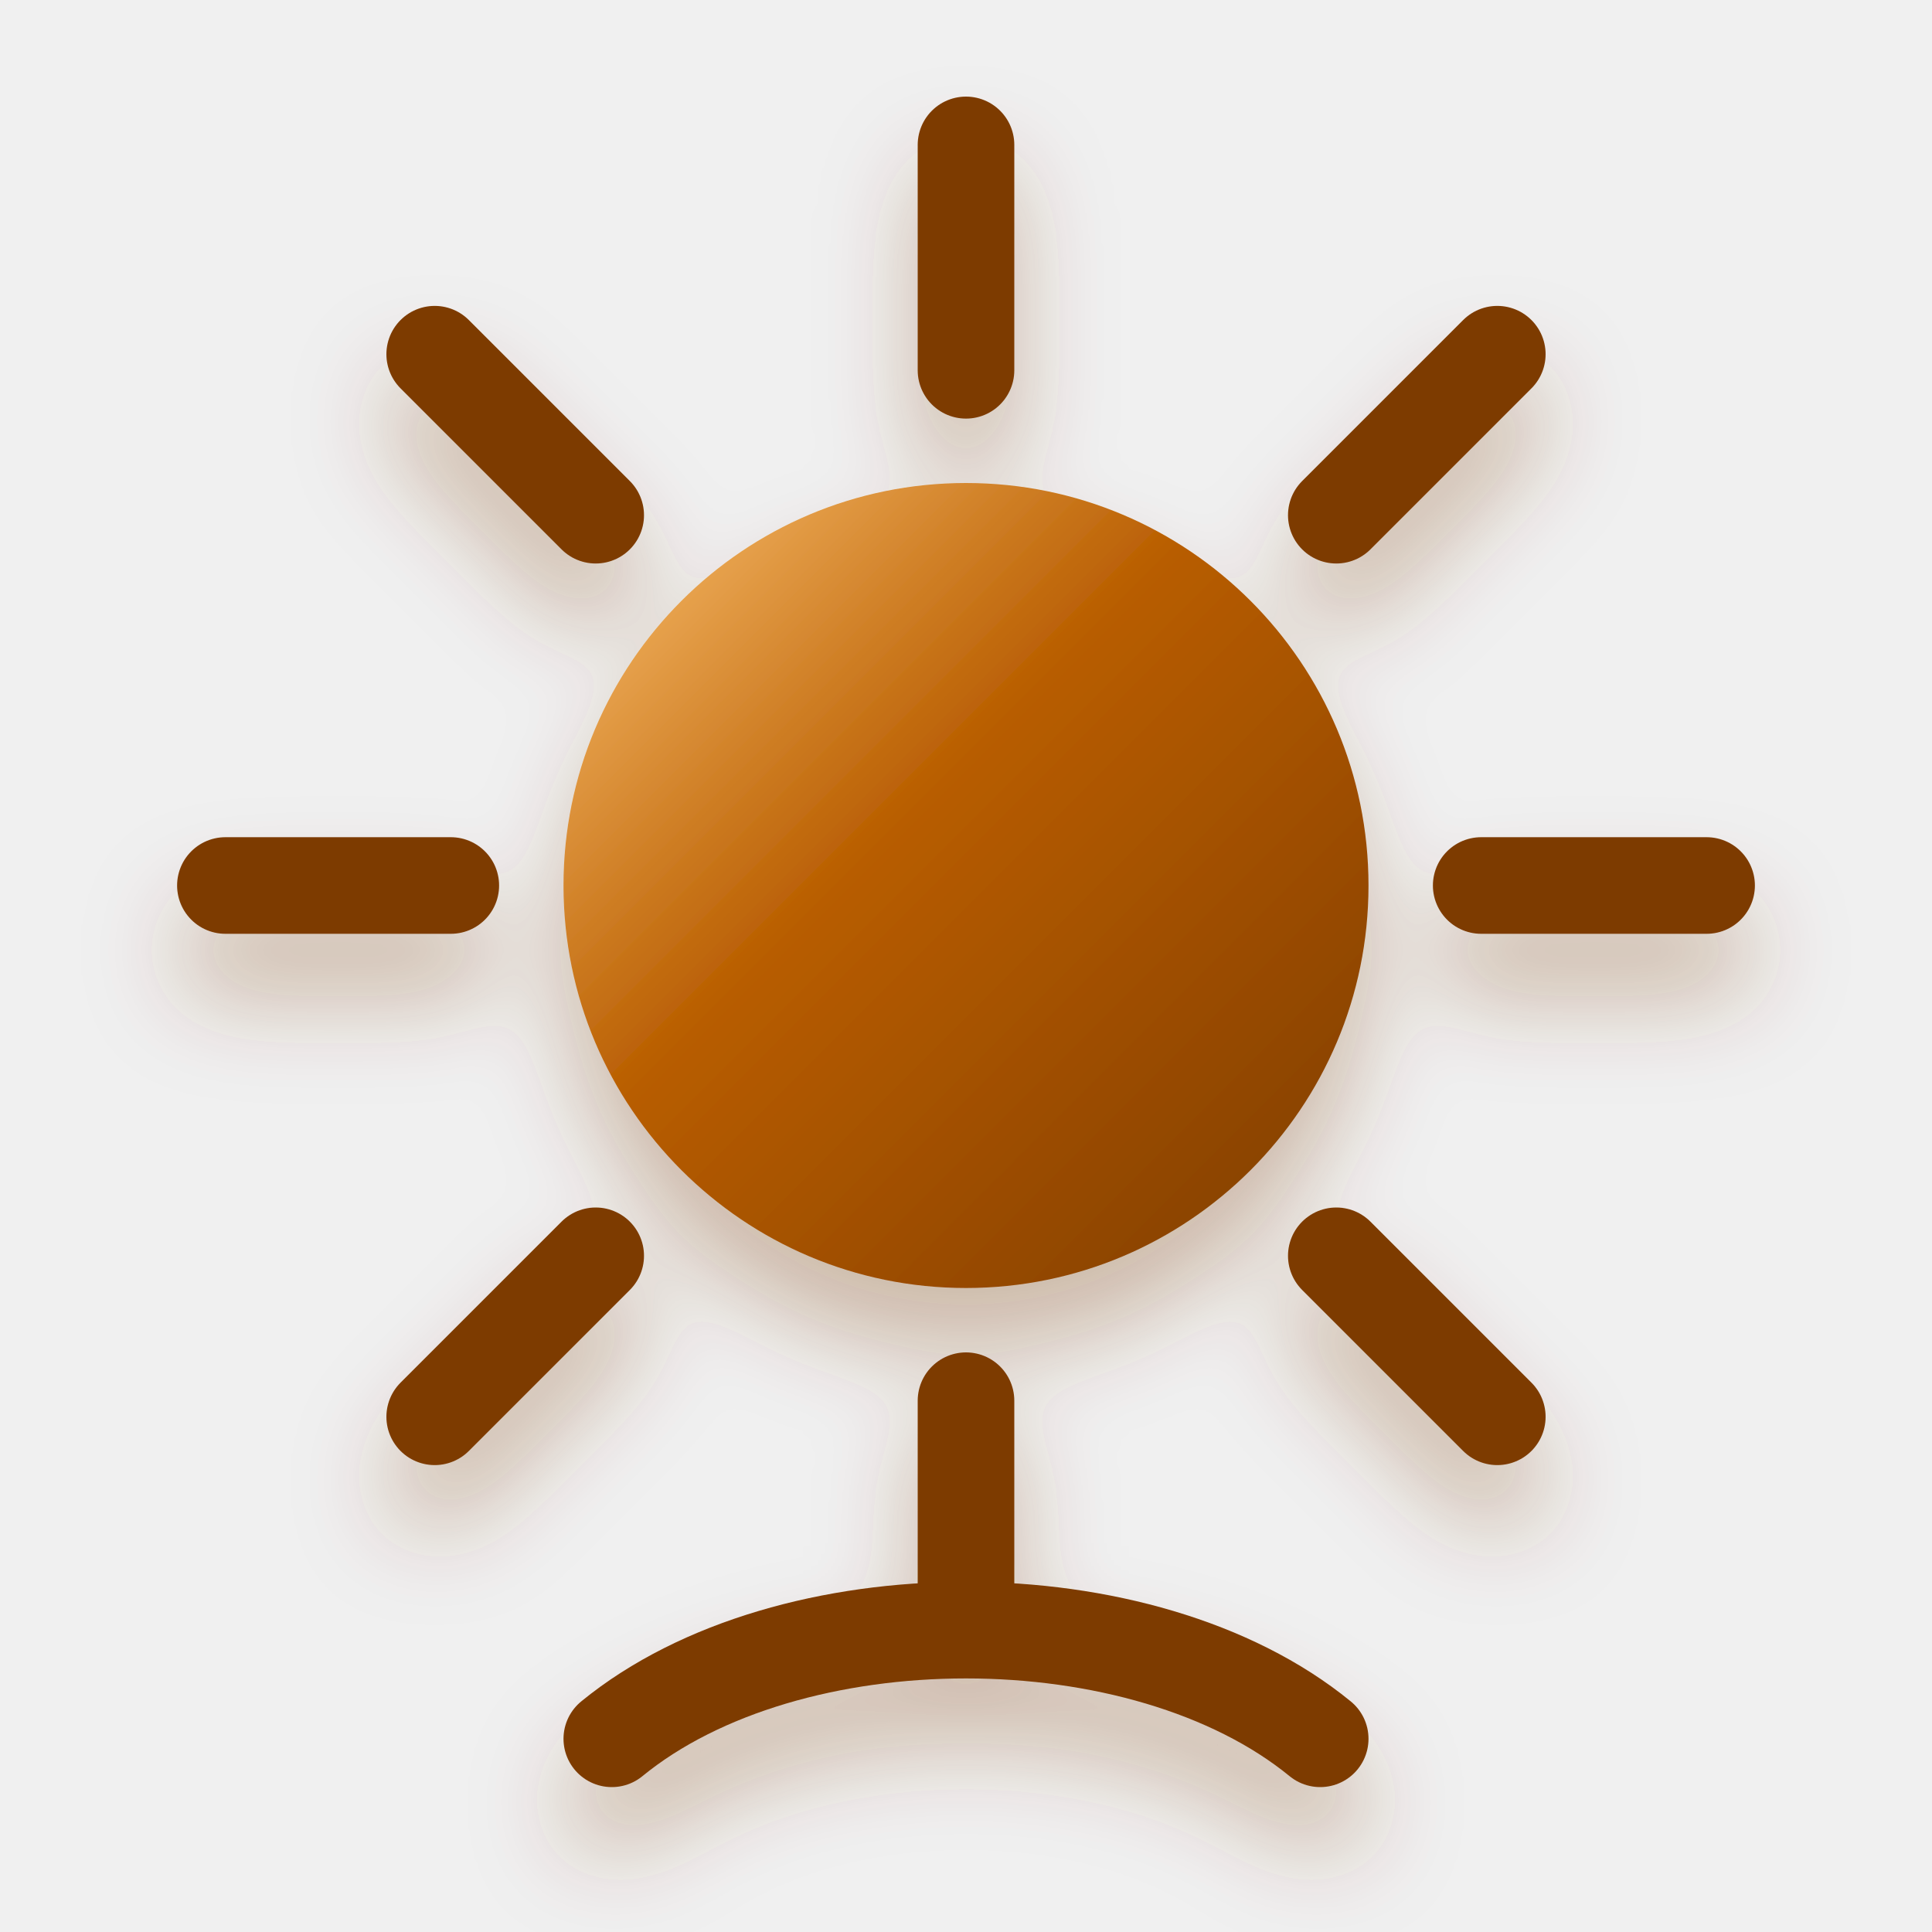
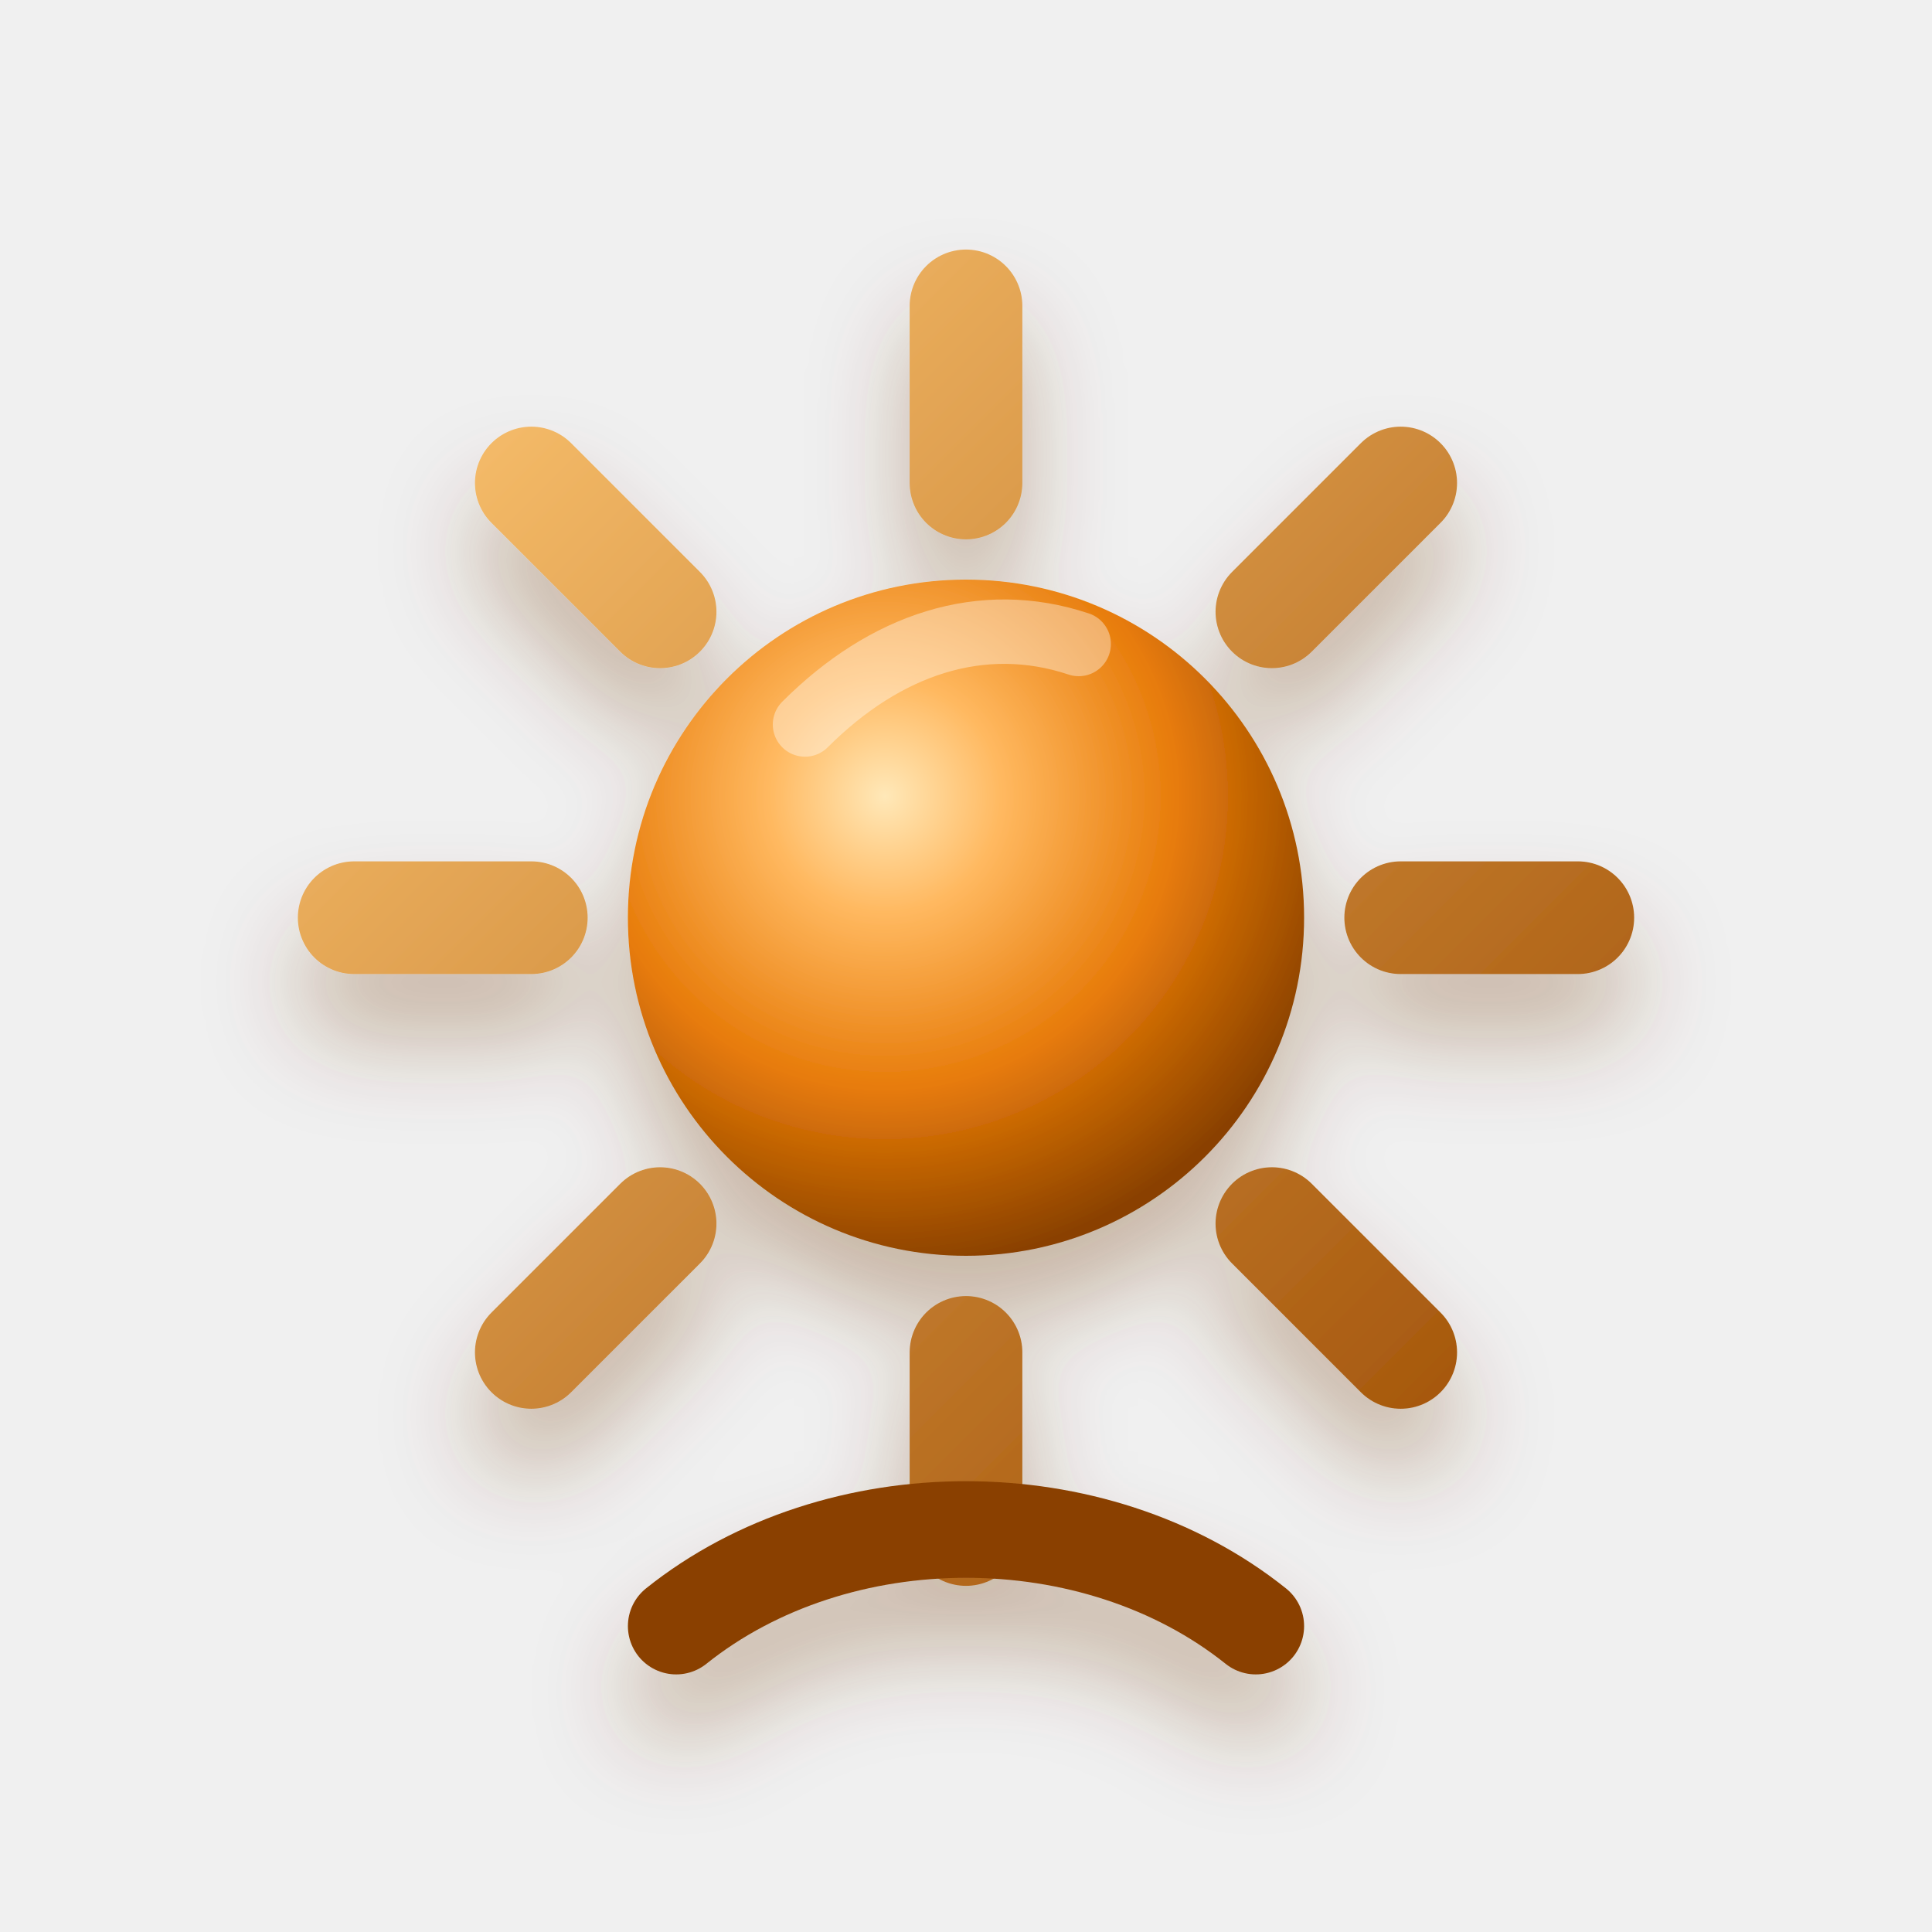
<svg xmlns="http://www.w3.org/2000/svg" viewBox="0 0 120 120" shape-rendering="geometricPrecision">
  <defs>
-     <linearGradient id="g" x1="0" y1="0" x2="1" y2="1">
-       <stop offset="0" stop-color="#ffc574" />
-       <stop offset=".42" stop-color="#b85d00" />
-       <stop offset="1" stop-color="#7d3b00" />
+     <radialGradient id="sun" cx="38%" cy="32%" r="70%">
+       <stop offset="0" stop-color="#ffe8b8" />
+       <stop offset=".25" stop-color="#ffb85f" />
+       <stop offset=".62" stop-color="#e77b09" />
+       <stop offset="1" stop-color="#8a4100" />
+     </radialGradient>
+     <linearGradient id="ray" x1="0" y1="0" x2="1" y2="1">
+       <stop offset="0" stop-color="#ffc875" />
+       <stop offset="1" stop-color="#9b4a00" />
    </linearGradient>
-     <linearGradient id="light" x1="0" y1="0" x2="1" y2="1">
-       <stop offset="0" stop-color="#fff" stop-opacity=".72" />
-       <stop offset=".32" stop-color="#ffc574" />
-       <stop offset="1" stop-color="#b85d00" />
-     </linearGradient>
-     <filter id="shadow" x="-25%" y="-25%" width="150%" height="160%">
-       <feDropShadow dx="0" dy="4" stdDeviation="3" flood-color="#7d3b00" flood-opacity=".30" />
+     <filter id="s" x="-30%" y="-25%" width="160%" height="170%">
+       <feDropShadow dx="0" dy="4" stdDeviation="3" flood-color="#713600" flood-opacity=".32" />
    </filter>
  </defs>
-   <g filter="url(#shadow)" class="art">
-     <style>.line{fill:none;stroke:#7d3b00;stroke-width:6;stroke-linecap:round;stroke-linejoin:round}</style>
-     <circle cx="60" cy="55" r="25" fill="url(#g)" />
-     <path d="M60 9v14M60 87v14M14 55h14M92 55h14M27 22l10 10M83 78l10 10M93 22 83 32M37 78 27 88" class="line" />
-     <path d="M38 108c11-9 33-9 44 0" class="line" />
+   <g filter="url(#s)" stroke-linecap="round" stroke-linejoin="round">
+     <circle cx="60" cy="57" r="21" fill="url(#sun)" />
+     <g stroke="url(#ray)" stroke-width="7">
+       <path d="M60 19v11M60 84v11M22 57h11M87 57h11M33 30l8 8M79 76l8 8M87 30l-8 8M41 76l-8 8" />
+     </g>
+     <path d="M42 101c10-8 26-8 36 0" fill="none" stroke="#8a4100" stroke-width="6" />
+     <path d="M50 45c5-5 11-7 17-5" fill="none" stroke="#fff" stroke-width="4" opacity=".38" />
  </g>
</svg>
